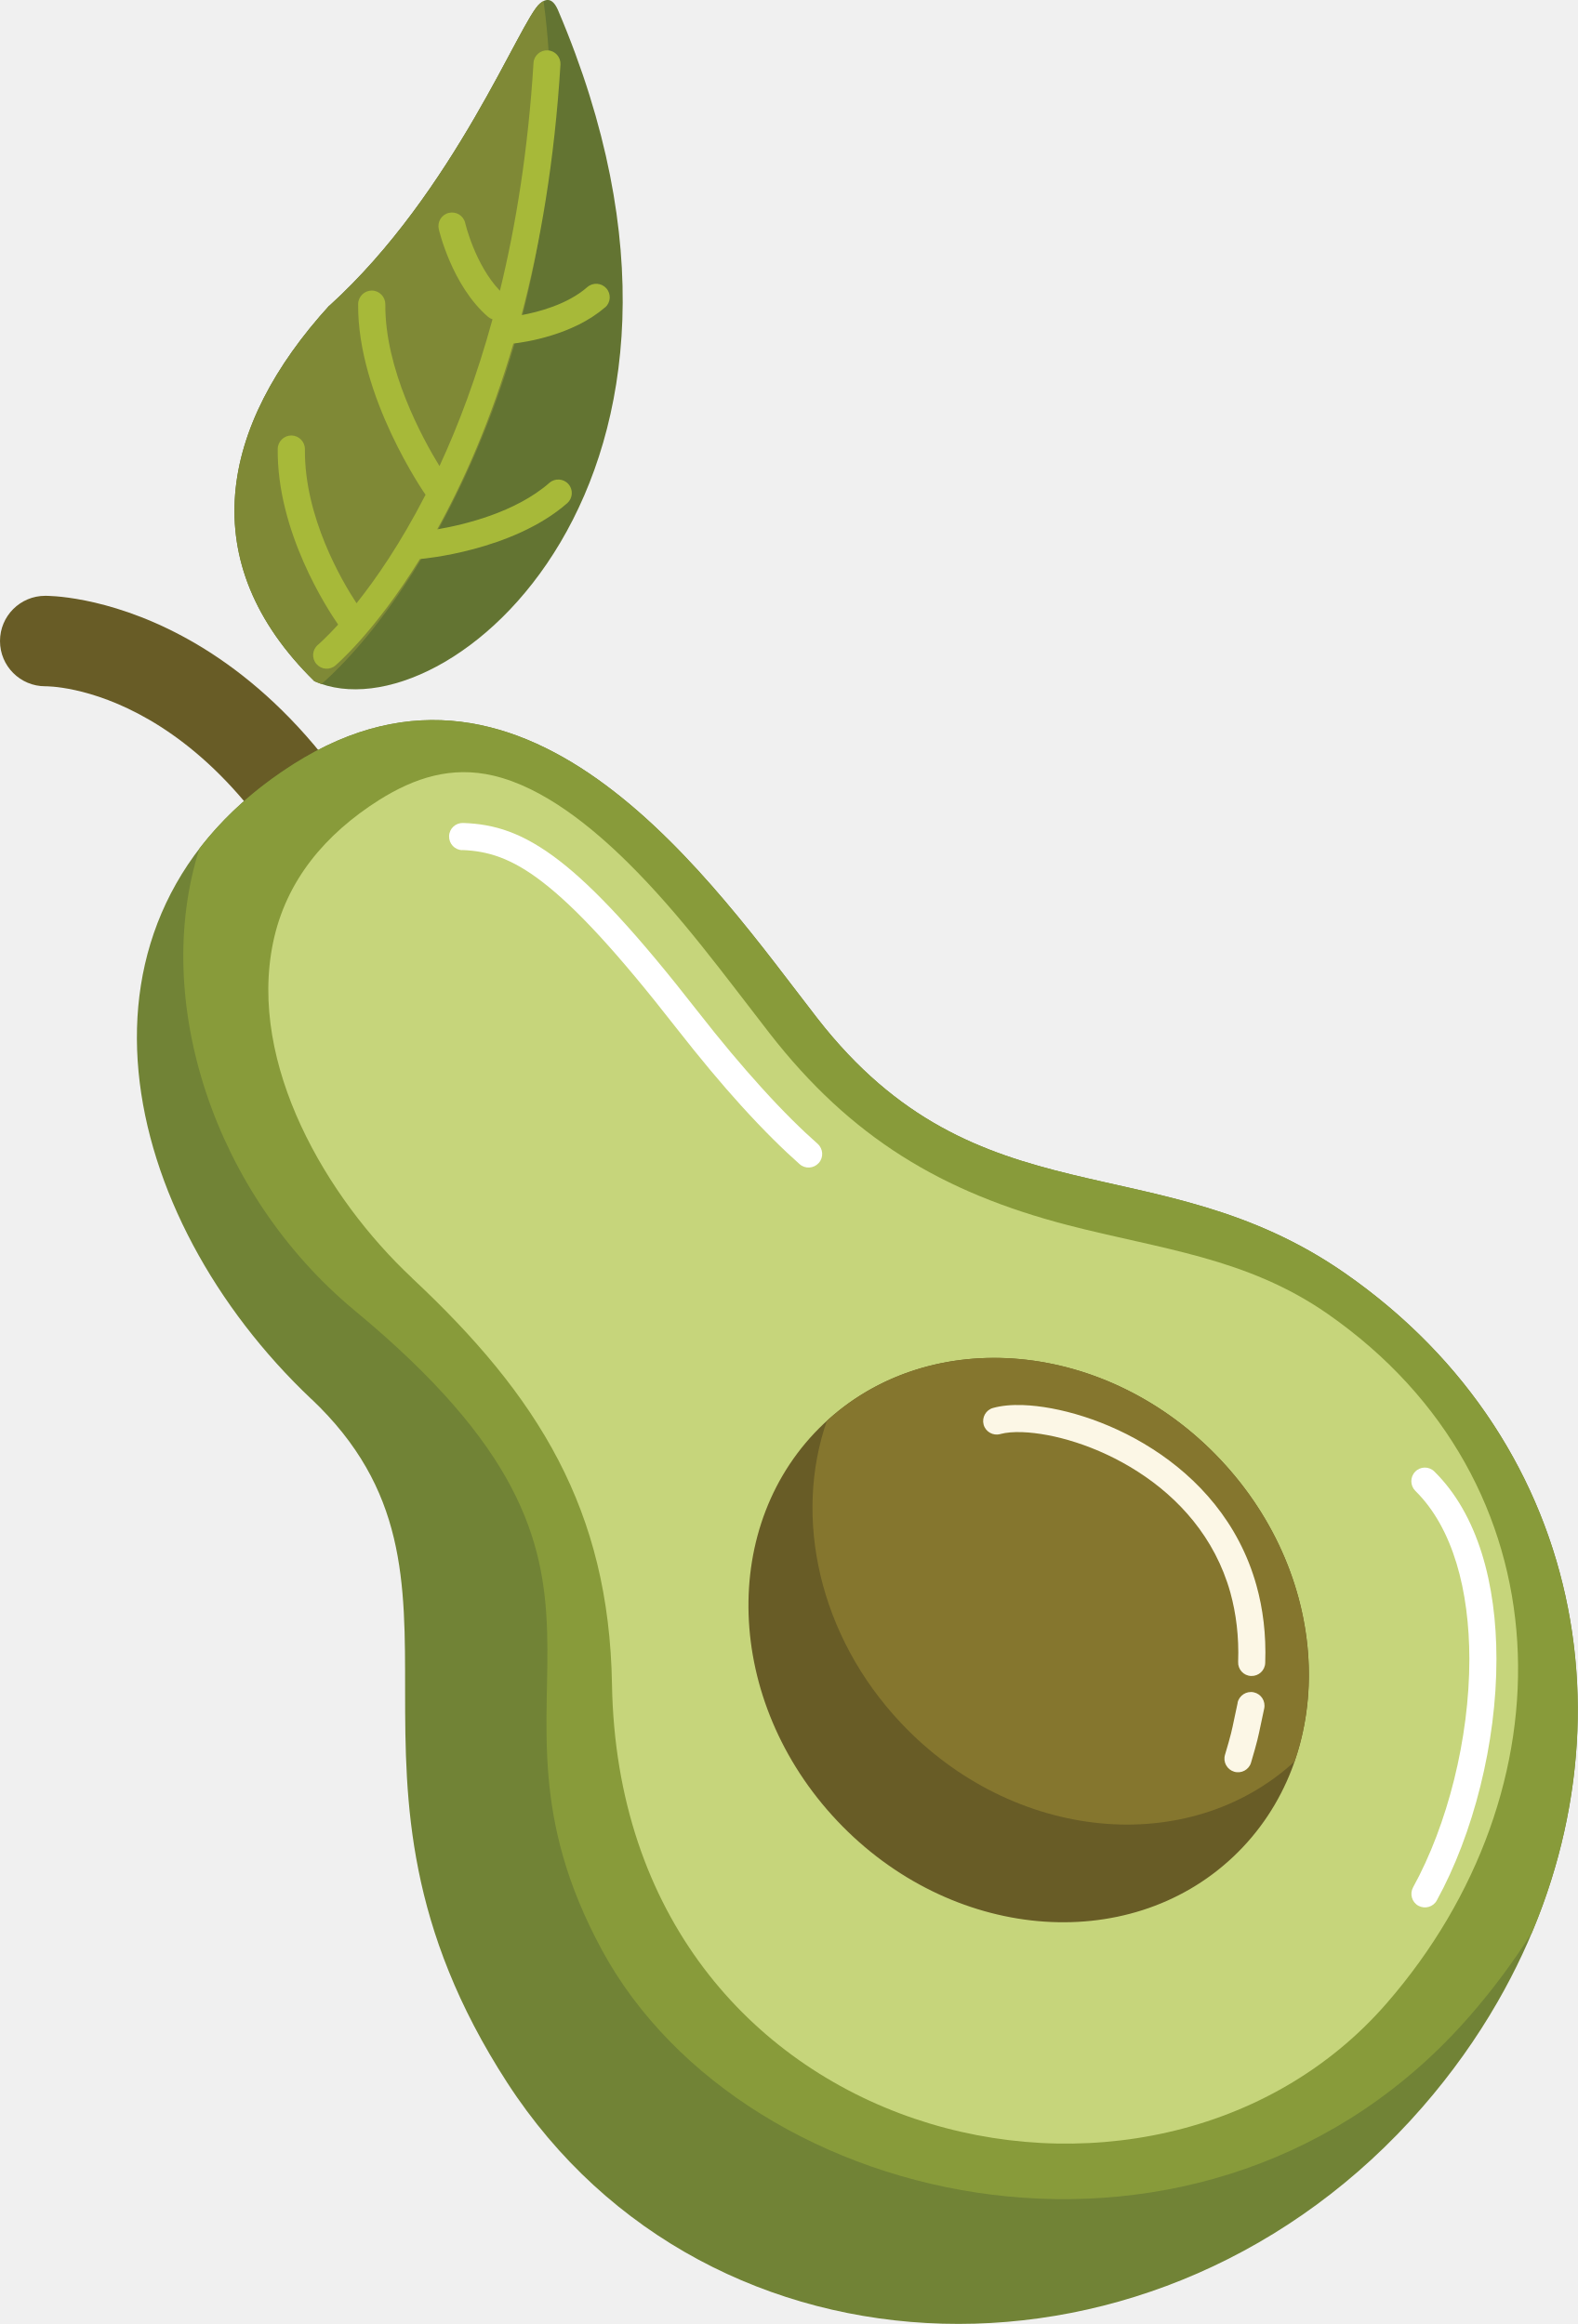
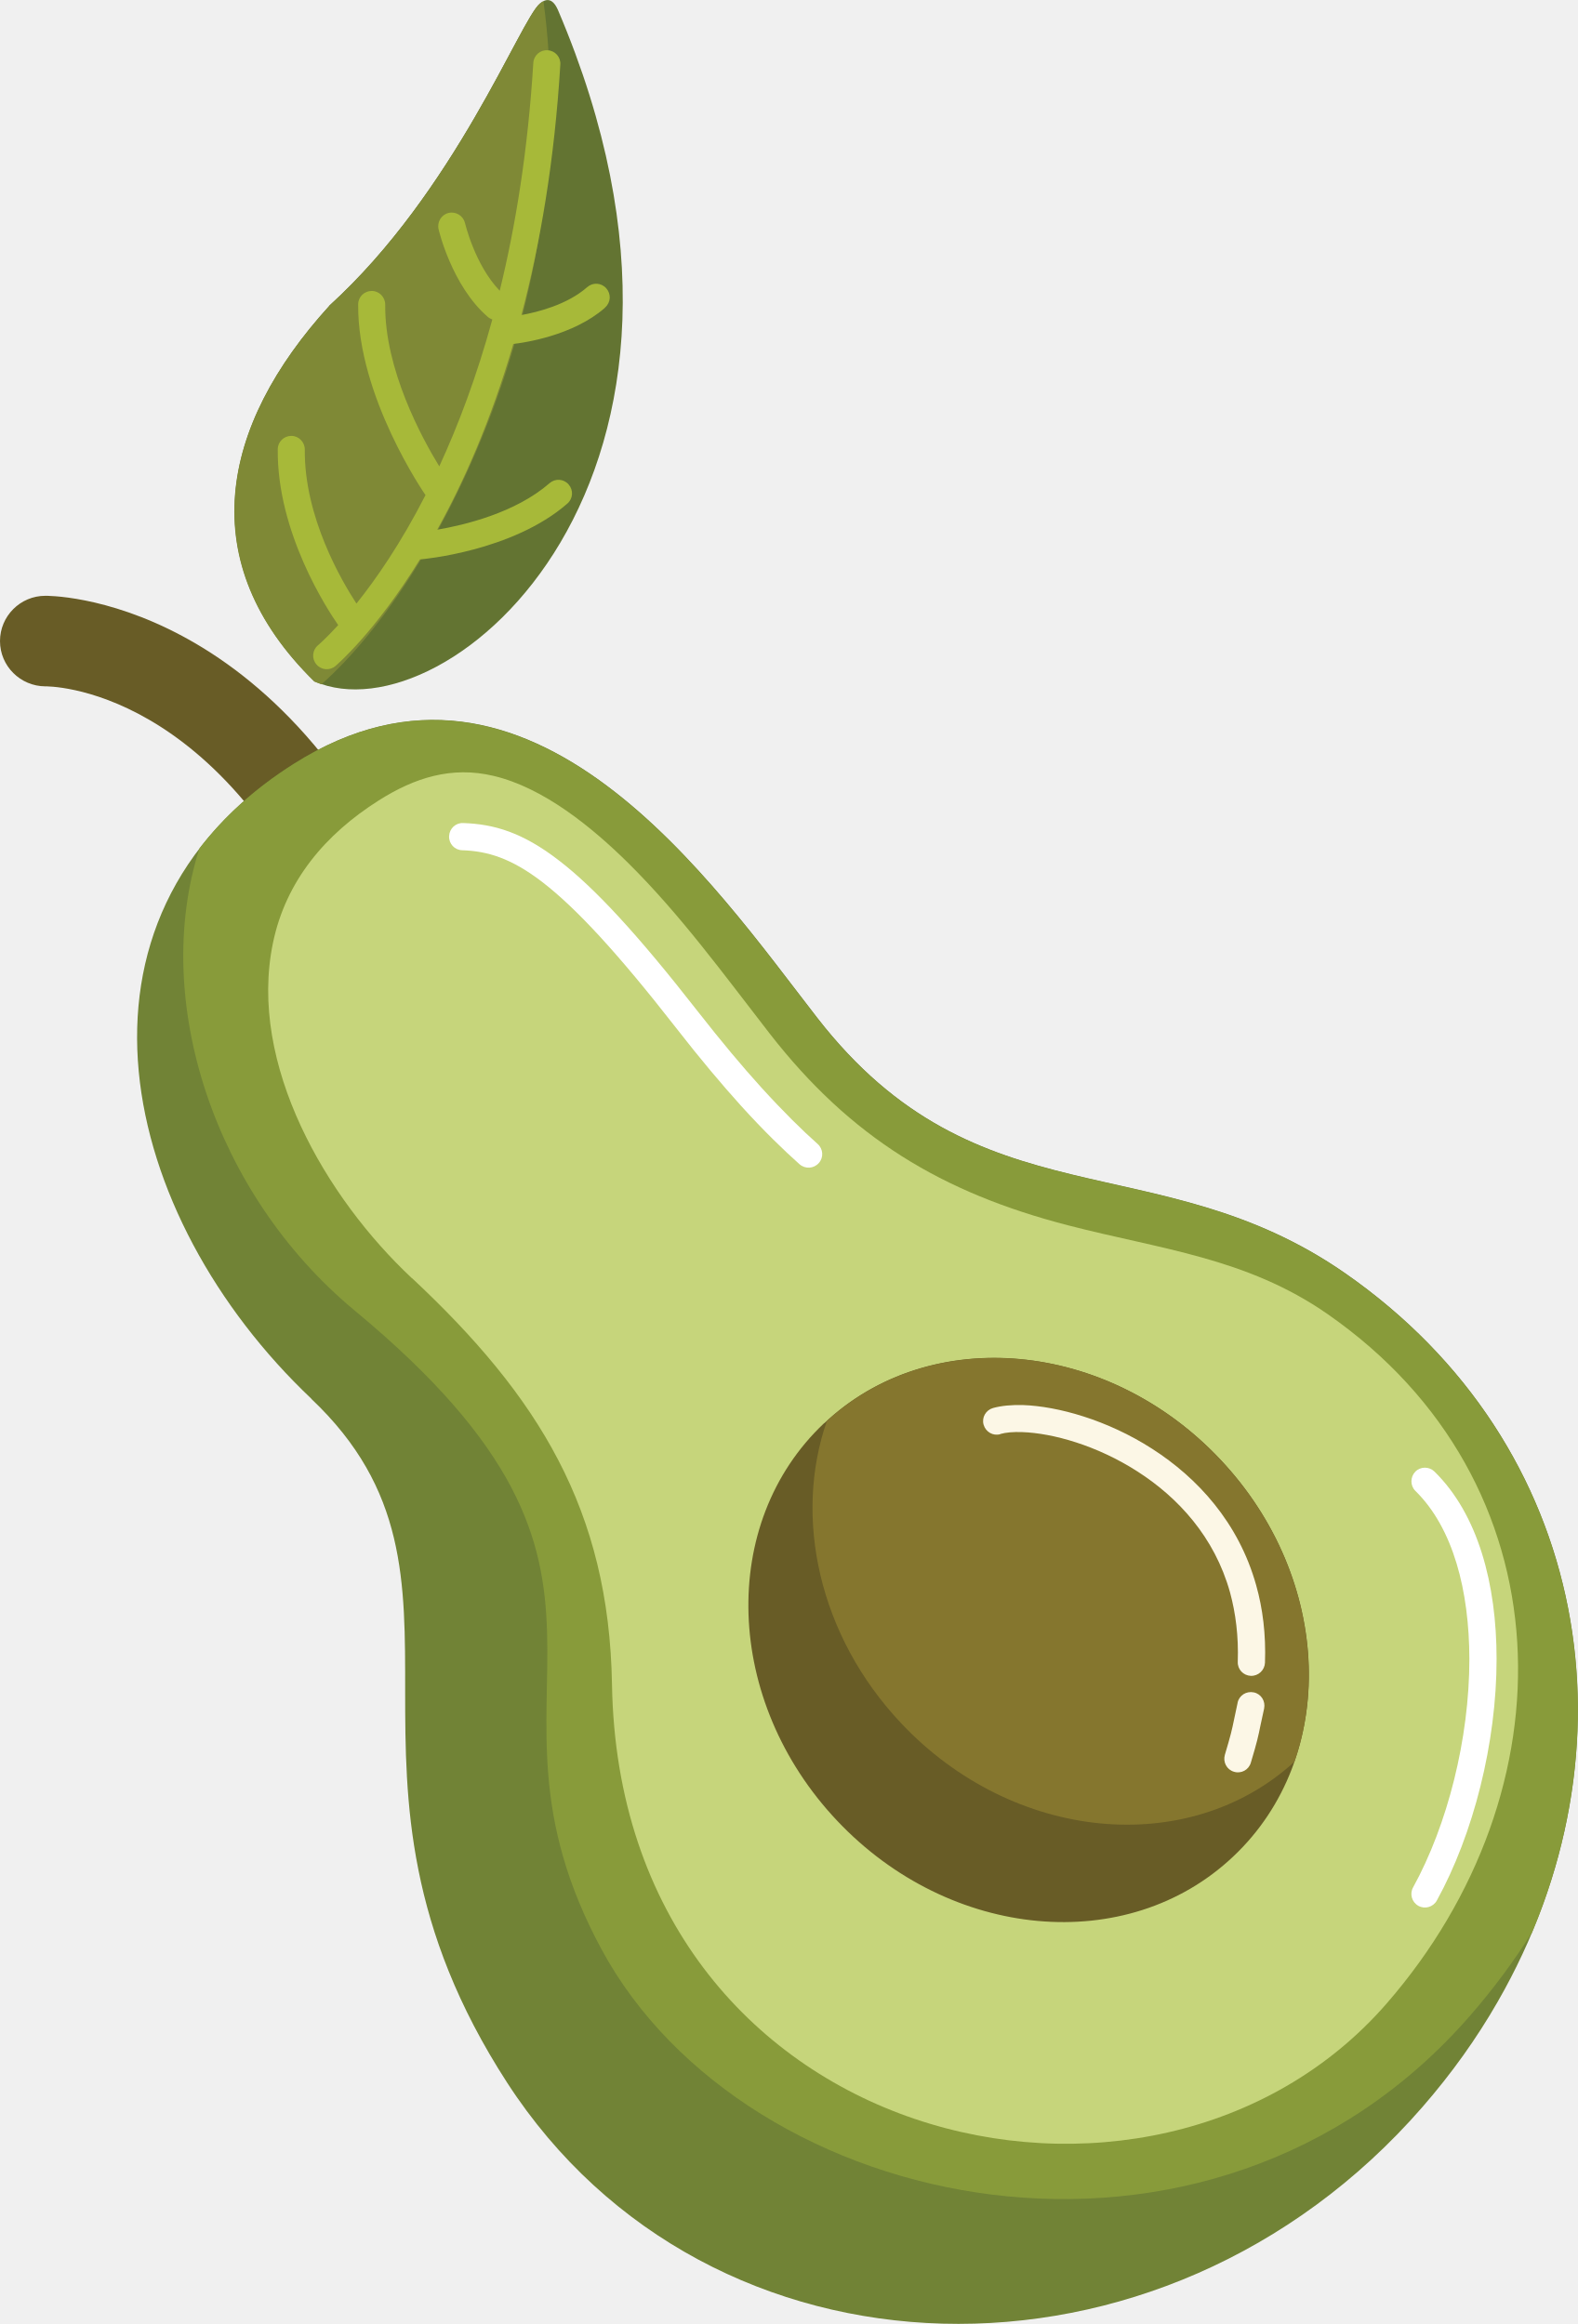
- <svg xmlns="http://www.w3.org/2000/svg" id="Layer_2" data-name="Layer 2" viewBox="0 0 138.11 203.49">
+ <svg xmlns="http://www.w3.org/2000/svg" id="Layer_2" data-name="Layer 2" viewBox="0 0 91.63 135">
  <defs>
    <style>
      .cls-1 {
        fill: #7f8936;
      }

      .cls-1, .cls-2, .cls-3, .cls-4, .cls-5, .cls-6, .cls-7, .cls-8, .cls-9, .cls-10 {
        fill-rule: evenodd;
        stroke-width: 0px;
      }

      .cls-2 {
        fill: #c6d57b;
      }

      .cls-3 {
        fill: #fcf7e6;
      }

      .cls-4 {
        fill: #85762e;
      }

      .cls-5 {
        fill: #637432;
      }

      .cls-6 {
        fill: #a7b939;
      }

      .cls-7 {
        fill: #fff;
      }

      .cls-8 {
        fill: #889b3a;
      }

      .cls-9 {
        fill: #718336;
      }

      .cls-10 {
        fill: #685c26;
      }
    </style>
  </defs>
  <g id="Layer_1-2" data-name="Layer 1">
    <g id="avocad">
      <g id="avocad-fruit">
-         <path id="avocad-branch" class="cls-10" d="M3.96,60.09C1.77,60.09,0,58.32,0,56.13,0,53.94,1.77,52.17,3.96,52.17c.06,0,20.94-.34,33.08,29.29.83,2.02-.14,4.33-2.16,5.15-2.02.83-4.33-.14-5.15-2.17C19.63,59.81,4,60.09,3.96,60.09Z" />
-         <path id="avocad-fruit-3" class="cls-9" d="M27.25,122.49c16.65,15.76-.47,32.66,17.15,59.87,17.62,27.21,57.3,28.35,80.11,2.14,2.56-2.94,4.76-6.04,6.59-9.23,12.6-21.93,8.26-48.73-13.36-63.78-16.49-11.48-32.09-4.17-46.22-22.36-8.98-11.57-25.09-35.38-45.82-22.23-21.44,13.6-15.27,39.68,1.54,55.59Z" />
-         <path id="avocad-fruit-2" class="cls-8" d="M134.06,169.3c8.72-20.64,3.37-44.1-16.32-57.81-16.49-11.48-32.09-4.17-46.22-22.36-8.98-11.57-25.09-35.38-45.82-22.23-3.43,2.18-6.15,4.68-8.24,7.4-4.24,13.28,1.26,30.24,13.61,40.47,28.67,23.75,8.99,32.62,21.6,55.94,12.61,23.32,53.22,31.99,76.02,5.77,2.01-2.31,3.79-4.72,5.36-7.19Z" />
-         <path id="avocad-fruit-1" class="cls-2" d="M36.07,111.91c11.05,10.34,17.24,20.26,17.5,35.58.7,40.6,47.32,51.48,67.8,27.93,16.24-18.67,15.99-45.65-5.16-60.38-7.08-4.93-14.62-5.66-22.71-7.76-11.06-2.87-19.04-7.68-26.14-16.81-3.98-5.12-7.76-10.35-12.39-14.93-3.15-3.11-7.37-6.58-11.76-7.62-3.68-.87-6.92.17-10.06,2.15-4.64,2.95-8.12,7-9.25,12.48-2.19,10.64,4.68,22.34,12.17,29.35Z" />
-         <path id="avocad-hf1" class="cls-7" d="M40.46,74.44c-.66-.02-1.17-.57-1.15-1.23.02-.66.57-1.17,1.23-1.15,2.68.09,5.18.8,8.42,3.3,3.07,2.37,6.82,6.4,12.11,13.19,2.06,2.64,3.91,4.83,5.55,6.64,1.95,2.16,3.6,3.77,4.95,4.96.49.44.54,1.19.1,1.68-.44.49-1.19.54-1.68.1-1.39-1.23-3.1-2.9-5.13-5.14-1.66-1.83-3.54-4.07-5.66-6.78-5.16-6.62-8.78-10.52-11.7-12.77-2.75-2.13-4.84-2.73-7.04-2.81ZM128.62,145.26c0,6.98-1.92,14.54-4.93,20-.31.58-.1,1.3.47,1.61.58.31,1.3.1,1.61-.47,3.19-5.8,5.23-13.78,5.22-21.14,0-6.55-1.61-12.65-5.44-16.42-.47-.46-1.22-.45-1.67.02-.46.47-.45,1.22.01,1.68,3.32,3.27,4.72,8.76,4.73,14.72Z" />
+         <path id="avocad-branch" class="cls-10" d="M2.63,39.87C1.18,39.86,0,38.69,0,37.24,0,35.79,1.18,34.61,2.63,34.61c.04,0,13.89-.23,21.95,19.43.55,1.34-.09,2.87-1.44,3.42-1.34.55-2.87-.1-3.42-1.44C13.02,39.68,2.66,39.87,2.63,39.87Z" />
+         <path id="avocad-fruit-3" class="cls-9" d="M18.08,81.26c11.05,10.46-.31,21.67,11.37,39.72,11.69,18.05,38.02,18.81,53.15,1.42,1.7-1.95,3.16-4,4.38-6.13,8.36-14.55,5.48-32.33-8.86-42.31-10.94-7.61-21.29-2.77-30.66-14.84-5.96-7.67-16.64-23.47-30.4-14.75-14.22,9.02-10.13,26.32,1.02,36.88Z" />
+         <path id="avocad-fruit-2" class="cls-8" d="M88.94,112.32c5.79-13.7,2.24-29.26-10.83-38.35-10.94-7.61-21.29-2.77-30.66-14.84-5.96-7.67-16.64-23.47-30.4-14.75-2.28,1.44-4.08,3.1-5.47,4.91-2.81,8.81.84,20.06,9.03,26.85,19.02,15.76,5.96,21.64,14.33,37.11s35.31,21.22,50.44,3.83c1.33-1.53,2.52-3.13,3.55-4.77Z" />
+         <path id="avocad-fruit-1" class="cls-2" d="M23.93,74.25c7.33,6.86,11.44,13.44,11.61,23.61.46,26.93,31.39,34.15,44.98,18.53,10.77-12.38,10.61-30.29-3.43-40.06-4.7-3.27-9.7-3.76-15.06-5.15-7.34-1.9-12.63-5.09-17.34-11.15-2.64-3.4-5.15-6.87-8.22-9.91-2.09-2.06-4.89-4.36-7.81-5.05-2.44-.58-4.59.11-6.67,1.43-3.08,1.95-5.39,4.65-6.14,8.28-1.46,7.06,3.1,14.82,8.07,19.47Z" />
+         <path id="avocad-hf1" class="cls-7" d="M26.84,49.39c-.44-.01-.78-.38-.76-.82.02-.44.38-.78.82-.76,1.77.06,3.44.53,5.58,2.19,2.04,1.57,4.53,4.25,8.04,8.75,1.37,1.75,2.59,3.21,3.68,4.41,1.3,1.43,2.39,2.5,3.28,3.29.33.29.36.79.07,1.11-.29.33-.79.36-1.12.07-.92-.82-2.06-1.92-3.41-3.41-1.1-1.22-2.35-2.7-3.75-4.5-3.42-4.39-5.83-6.98-7.76-8.47-1.83-1.41-3.21-1.81-4.67-1.86ZM85.33,96.37c0,4.63-1.27,9.64-3.27,13.27-.21.38-.07.86.31,1.07.38.21.86.07,1.07-.31,2.12-3.85,3.47-9.14,3.47-14.03,0-4.35-1.07-8.4-3.61-10.89-.31-.3-.81-.3-1.11.01-.3.31-.3.81,0,1.11,2.21,2.17,3.13,5.81,3.14,9.77Z" />
      </g>
      <g id="avocad-pit">
-         <path id="avocad-pit-2" class="cls-10" d="M72.14,124.63c9.26-8.74,24.78-7.33,34.67,3.15,9.89,10.48,10.4,26.06,1.14,34.8-9.26,8.74-24.78,7.33-34.67-3.15-9.89-10.48-10.4-26.06-1.14-34.8Z" />
-         <path id="avocad-pit-1" class="cls-4" d="M72.38,124.41c9.29-8.49,24.63-7.02,34.43,3.37,7.22,7.65,9.44,18.03,6.5,26.47-9.29,8.49-24.63,7.02-34.43-3.37-7.22-7.65-9.44-18.03-6.5-26.47Z" />
-         <path id="avocad-hp1" class="cls-3" d="M87.56,125.57c-.63.17-1.29-.2-1.46-.83-.17-.63.2-1.29.83-1.46.72-.2,1.61-.29,2.64-.25,3.02.11,7.36,1.3,11.3,3.83,3.97,2.54,7.57,6.44,9.11,11.95.57,2.04.86,4.3.77,6.79-.02.66-.57,1.17-1.23,1.15-.66-.02-1.17-.58-1.14-1.23.08-2.23-.18-4.25-.68-6.07-1.36-4.86-4.56-8.32-8.1-10.59-3.56-2.29-7.43-3.36-10.1-3.46-.78-.03-1.43.03-1.92.16h0ZM108.33,149.09c.14-.64.78-1.05,1.42-.91.64.14,1.05.77.91,1.42-.17.77-.25,1.14-.31,1.46-.2.96-.29,1.42-.84,3.27-.18.63-.85.99-1.48.8-.63-.19-.99-.85-.8-1.48.53-1.77.61-2.19.79-3.06.09-.43.2-.96.32-1.5Z" />
+         <path id="avocad-pit-2" class="cls-10" d="M47.86,82.68c6.14-5.8,16.44-4.86,23,2.09,6.56,6.95,6.9,17.29.75,23.08-6.14,5.8-16.44,4.86-23-2.09-6.56-6.95-6.9-17.29-.75-23.09Z" />
+         <path id="avocad-pit-1" class="cls-4" d="M48.02,82.54c6.16-5.63,16.34-4.66,22.84,2.24,4.79,5.08,6.26,11.96,4.31,17.56-6.16,5.63-16.34,4.66-22.84-2.24-4.79-5.08-6.26-11.96-4.31-17.56Z" />
+         <path id="avocad-hp1" class="cls-3" d="M58.09,83.31c-.42.12-.85-.13-.97-.55-.12-.42.13-.85.55-.97.47-.13,1.07-.19,1.75-.17,2,.07,4.88.86,7.49,2.54,2.63,1.69,5.02,4.28,6.04,7.93.38,1.35.57,2.85.51,4.5-.02.43-.38.77-.82.76-.44-.02-.78-.38-.76-.82.05-1.48-.12-2.82-.45-4.03-.9-3.23-3.03-5.52-5.37-7.02-2.36-1.52-4.93-2.23-6.7-2.29-.52-.02-.95.02-1.27.11h0ZM71.87,98.91c.09-.43.51-.69.94-.6.43.09.69.51.6.94-.11.51-.16.76-.21.97-.13.64-.19.94-.56,2.17-.12.42-.56.66-.98.53-.42-.12-.65-.56-.53-.98.35-1.17.41-1.45.53-2.03.06-.29.13-.63.21-.99Z" />
      </g>
      <g id="avocad-leaf">
-         <path id="avocad-leaf-2" class="cls-5" d="M28.83,26.77C39.84,16.77,45.55,1.73,47.26.31c.5-.42,1.09-.58,1.59.59,17.36,40.76-9.69,63.88-21.33,58.75-10.63-10.44-8.3-22.34,1.3-32.89Z" />
-         <path id="avocad-leaf-1" class="cls-1" d="M28.83,26.77C39.84,16.77,45.55,1.73,47.26.31c.1-.09.21-.16.32-.22,3.41,24.96-8.67,50.25-19.43,59.8-.21-.07-.42-.15-.63-.24-10.63-10.44-8.3-22.34,1.3-32.89Z" />
-         <path id="avocad-leaf-vein" class="cls-6" d="M52.97,26.92c.49-.43.54-1.18.11-1.67-.43-.49-1.18-.54-1.67-.11-1.75,1.53-4.32,2.19-5.76,2.45,1.64-6.22,2.89-13.49,3.41-21.93.04-.65-.46-1.22-1.11-1.25-.65-.04-1.22.46-1.25,1.11-.47,7.6-1.54,14.21-2.94,19.94-2.19-2.29-3.04-5.93-3.04-5.94-.15-.64-.79-1.03-1.43-.88-.64.15-1.03.79-.88,1.43,0,.02,1.14,4.94,4.31,7.67.12.1.25.17.39.22-1.37,5-2.98,9.27-4.64,12.85-1.51-2.46-4.79-8.49-4.74-14.17,0-.65-.52-1.19-1.18-1.2-.65,0-1.19.52-1.2,1.18-.08,8.1,5.86,16.65,5.9,16.7-2.18,4.25-4.34,7.37-6.04,9.5-1.29-1.96-4.58-7.57-4.52-13.49,0-.66-.52-1.19-1.18-1.2-.65,0-1.19.52-1.2,1.17-.08,7.27,4.35,14.03,5.29,15.39-1.09,1.19-1.77,1.77-1.78,1.78-.5.43-.55,1.18-.12,1.67.43.5,1.18.55,1.67.12.02-.02,3.41-2.87,7.39-9.32.03,0,.05.01.08,0,.02,0,8-.67,12.81-4.88.49-.43.54-1.18.11-1.67-.43-.49-1.18-.54-1.67-.11-2.98,2.6-7.44,3.66-9.82,4.07,2.31-4.18,4.71-9.55,6.67-16.27.91-.1,5.21-.71,8.02-3.17Z" />
+         <path id="avocad-leaf-2" class="cls-5" d="M19.12,17.76C26.43,11.12,30.22,1.15,31.35.21c.33-.28.73-.38,1.06.39,11.52,27.04-6.43,42.38-14.15,38.98-7.05-6.92-5.5-14.82.87-21.82Z" />
+         <path id="avocad-leaf-1" class="cls-1" d="M19.12,17.76C26.43,11.12,30.22,1.15,31.35.21c.07-.06.14-.11.21-.14,2.26,16.56-5.75,33.33-12.89,39.68-.14-.05-.28-.1-.42-.16-7.06-6.92-5.5-14.82.87-21.82Z" />
+         <path id="avocad-leaf-vein" class="cls-6" d="M35.14,17.86c.33-.29.36-.78.07-1.11-.29-.33-.78-.36-1.11-.07-1.16,1.02-2.87,1.45-3.82,1.62,1.09-4.13,1.92-8.95,2.26-14.55.03-.43-.3-.81-.74-.83-.43-.03-.81.3-.83.74-.31,5.04-1.02,9.43-1.95,13.23-1.46-1.52-2.01-3.93-2.02-3.94-.1-.42-.53-.68-.95-.58-.42.1-.68.53-.58.95,0,.01.76,3.28,2.86,5.09.08.07.17.11.26.15-.91,3.32-1.98,6.15-3.08,8.53-1-1.63-3.18-5.63-3.14-9.4,0-.43-.35-.79-.78-.79-.43,0-.79.34-.79.78-.05,5.37,3.89,11.05,3.91,11.08-1.44,2.82-2.88,4.89-4.01,6.3-.85-1.3-3.04-5.02-3-8.95,0-.43-.35-.79-.78-.79-.43,0-.79.34-.79.78-.05,4.83,2.88,9.31,3.51,10.21-.72.79-1.17,1.17-1.18,1.18-.33.28-.37.78-.08,1.11.28.33.78.37,1.11.08.01-.01,2.26-1.9,4.9-6.19.02,0,.04,0,.06,0,.02,0,5.31-.45,8.5-3.24.33-.29.36-.78.07-1.11-.29-.33-.78-.36-1.11-.07-1.97,1.72-4.94,2.43-6.52,2.7,1.54-2.77,3.12-6.34,4.42-10.79.6-.07,3.46-.47,5.32-2.1Z" />
      </g>
    </g>
  </g>
</svg>
